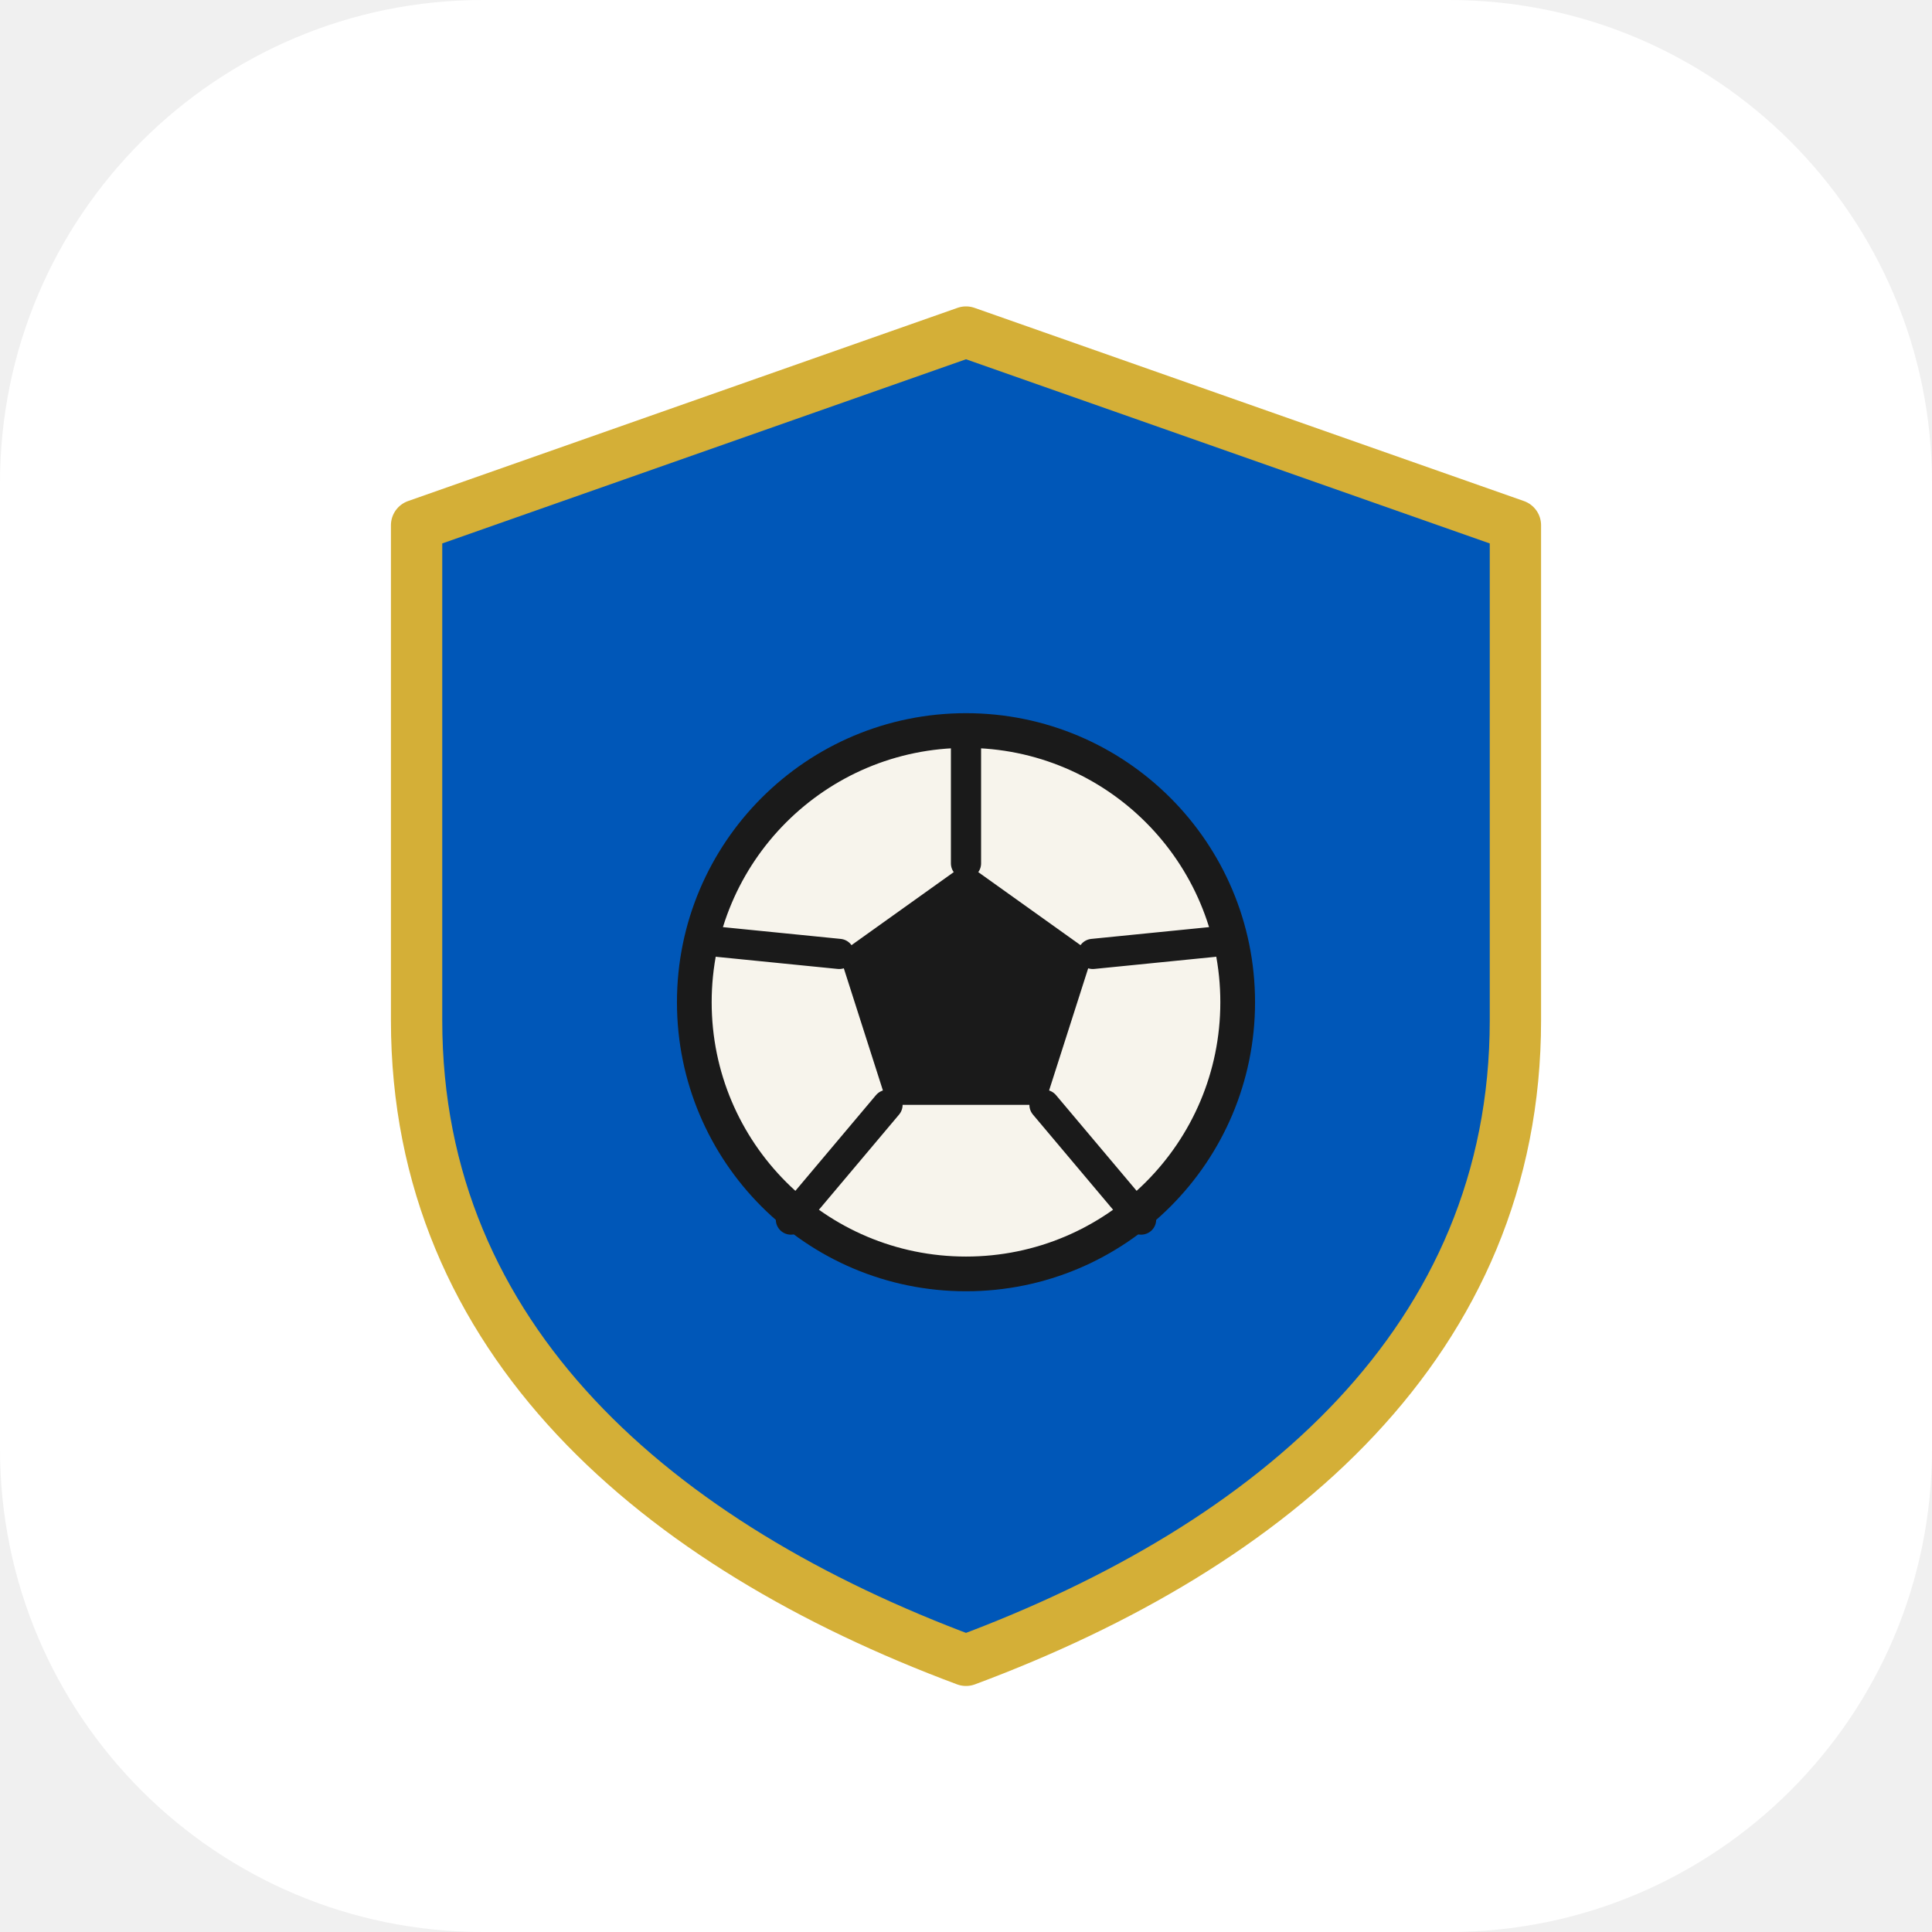
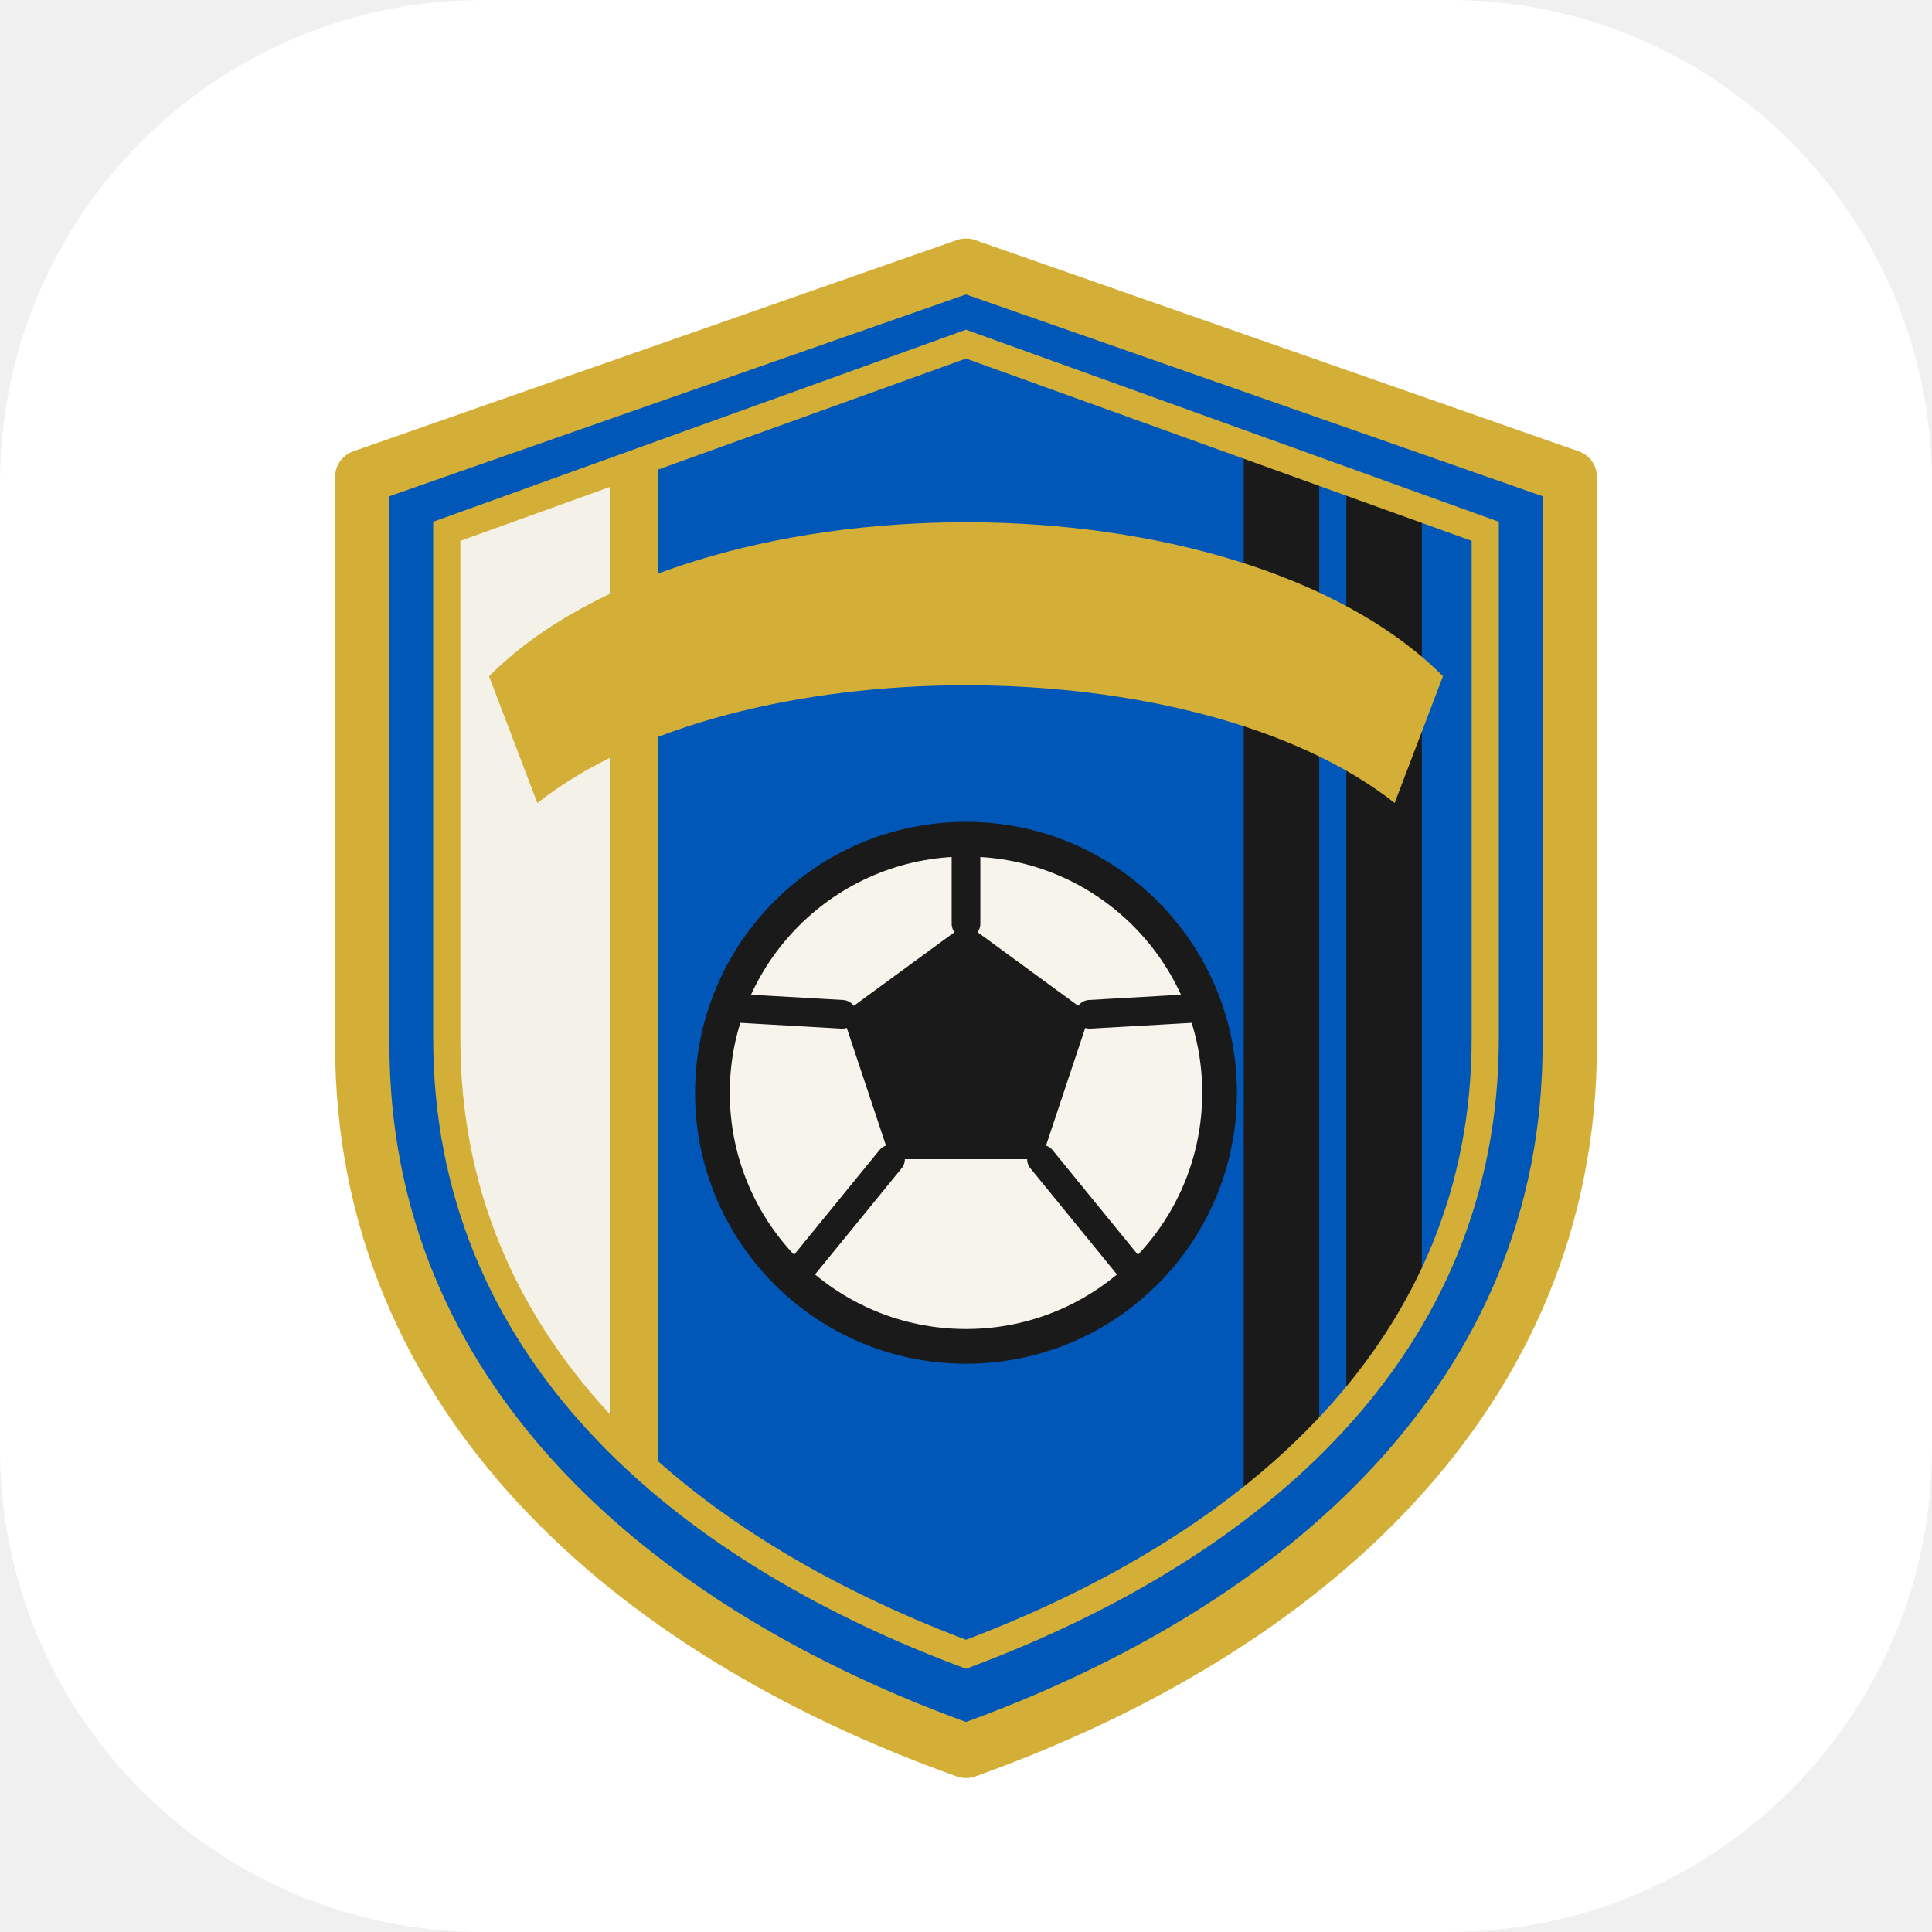
<svg xmlns="http://www.w3.org/2000/svg" viewBox="0 0 64 64" role="img" aria-label="Derby">
  <rect width="64" height="64" rx="16" fill="#ffffff" />
-   <path d="M32 11 L50.2 17.4 V33.8 C50.2 44.4 42.2 51.2 32 55 C21.8 51.2 13.8 44.4 13.8 33.8 V17.4 Z" fill="#0057b8" />
-   <path d="M32 11 L50.2 17.4 V33.8 C50.2 44.4 42.2 51.2 32 55 C21.8 51.2 13.8 44.4 13.8 33.8 V17.4 Z" fill="none" stroke="#d4af37" stroke-width="1.7" stroke-linejoin="round" />
-   <circle cx="32" cy="33.2" r="9" fill="#f7f4ec" stroke="#1a1a1a" stroke-width="1.15" />
-   <polygon points="32,28.6 36.2,31.6 34.6,36.6 29.4,36.6 27.8,31.6" fill="#1a1a1a" />
-   <path d="M32 24.4 V28.6 M23.8 31.2 L27.8 31.6 M40.2 31.2 L36.2 31.6 M26.2 40.4 L29.4 36.6 M37.8 40.4 L34.6 36.6" fill="none" stroke="#1a1a1a" stroke-width="1" stroke-linecap="round" />
+   <defs>
+     <clipPath id="derbyField">
+       <path d="M32 11.4 L49.2 17.6 V34.4 C49.2 44.6 41.6 51.2 32 54.8 C22.4 51.2 14.8 44.6 14.8 34.4 V17.6 Z" />
+     </clipPath>
+   </defs>
+   <path d="M32 8.8 L52 15.8 V34.6 C52 46.2 43.2 54 32 58 C20.8 54 12 46.2 12 34.6 V15.8 Z" fill="#0057b8" />
+   <g clip-path="url(#derbyField)">
+     <rect x="15.2" y="12" width="5" height="44" fill="#f4f1e8" />
+     <rect x="20.2" y="12" width="1.6" height="44" fill="#d4af37" />
+     <rect x="41.2" y="12" width="2.5" height="44" fill="#1a1a1a" />
+     <rect x="44.6" y="12" width="2.5" height="44" fill="#1a1a1a" />
+     <path d="M16.2 22.4 C23 15.6 41 15.6 47.8 22.4 L46.2 26.6 C39.6 21.4 24.4 21.4 17.8 26.6 Z" fill="#d4af37" />
+   </g>
+   <path d="M32 11.4 L49.2 17.6 V34.4 C49.2 44.6 41.6 51.2 32 54.8 C22.4 51.2 14.8 44.6 14.8 34.4 V17.6 Z" fill="none" stroke="#d4af37" stroke-width="0.9" />
+   <path d="M32 8.8 L52 15.8 V34.6 C52 46.2 43.2 54 32 58 C20.8 54 12 46.2 12 34.6 V15.8 Z" fill="none" stroke="#d4af37" stroke-width="1.8" stroke-linejoin="round" />
+   <circle cx="32" cy="36.2" r="8.4" fill="#f7f4ec" stroke="#1a1a1a" stroke-width="1.15" />
+   <polygon points="32,30.6 36.1,33.6 34.5,38.4 29.5,38.4 27.9,33.6" fill="#1a1a1a" />
+   <path d="M32 28 V30.6 M24.4 33.4 L27.9 33.6 M39.6 33.4 L36.1 33.6 M26.4 42.2 L29.5 38.4 M37.6 42.2 L34.5 38.4" fill="none" stroke="#1a1a1a" stroke-width="0.95" stroke-linecap="round" />
</svg>
